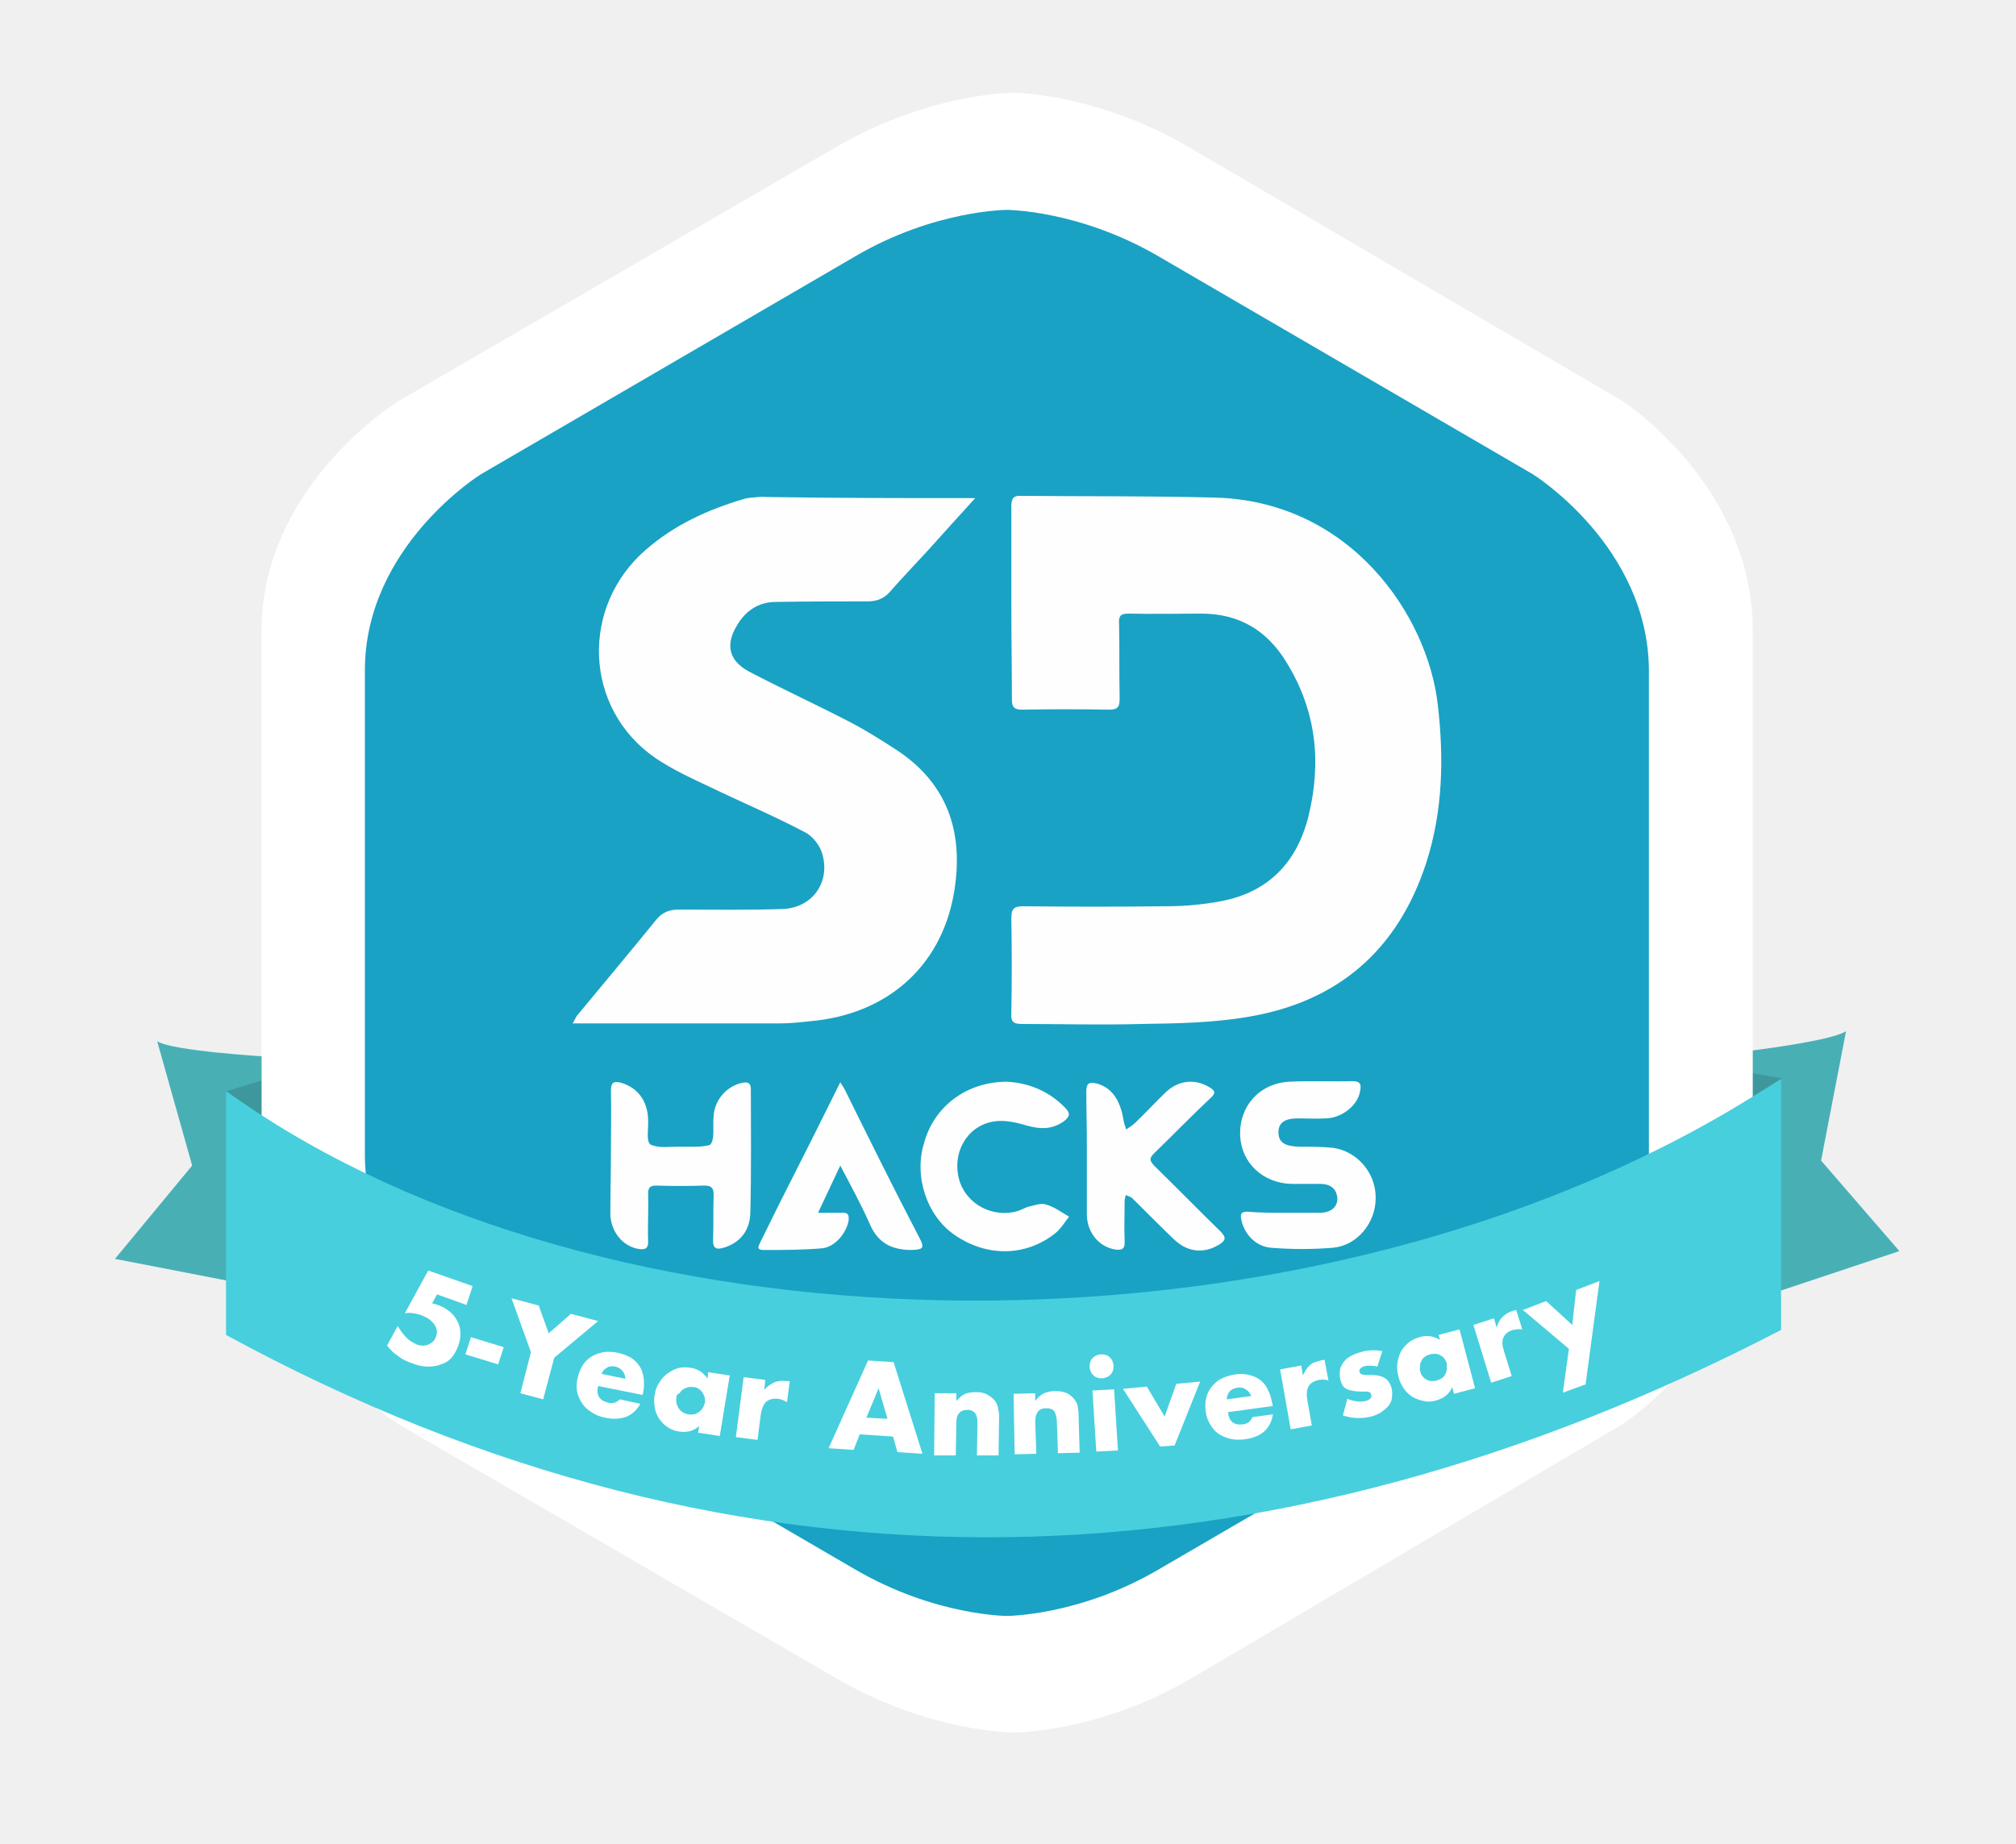
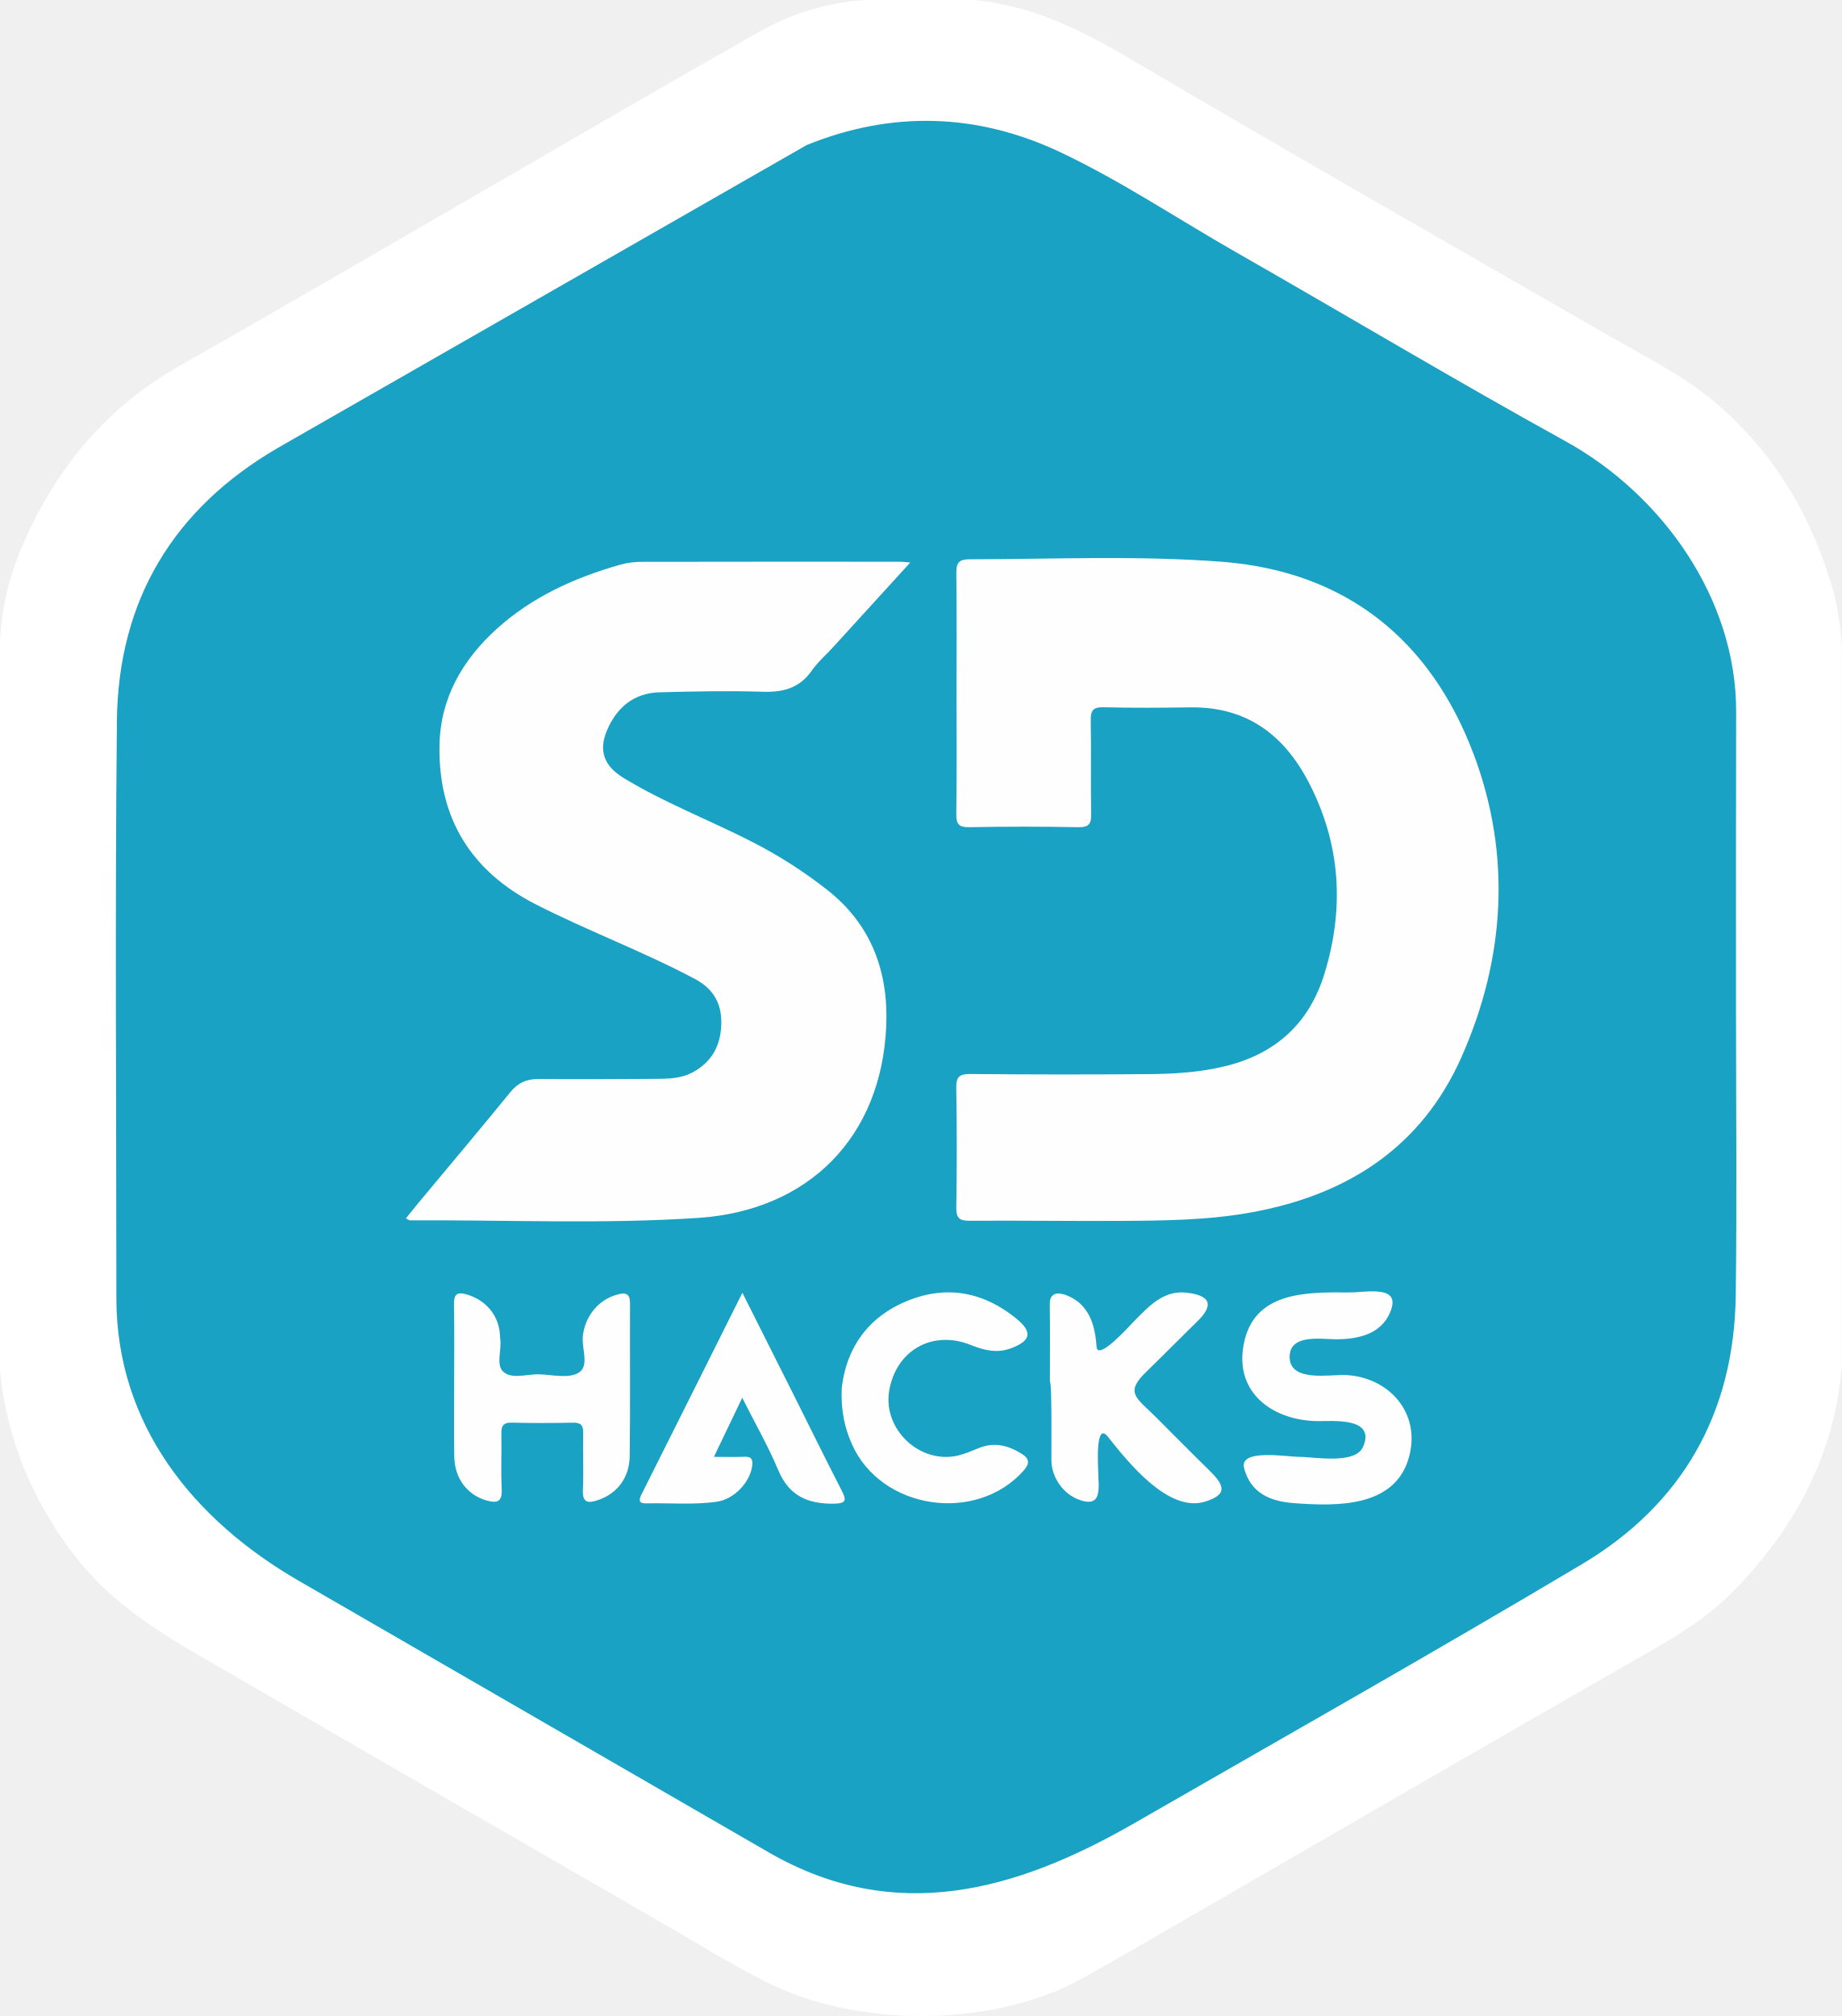
- <svg xmlns="http://www.w3.org/2000/svg" version="1.1" id="Layer_1" x="0px" y="0px" viewBox="0 0 363 332" style="enable-background:new 0 0 363 332;" xml:space="preserve">
-   <style type="text/css">
- 	.st0{fill:#48B0B5;}
- 	.st1{fill:#3E979C;}
- 	.st2{display:none;fill:#47CFDD;}
- 	.st3{fill:#FFFFFF;}
- 	.st4{fill:#19A2C4;}
- 	.st5{fill:#FEFEFE;}
- 	.st6{fill:#47CFDD;}
- </style>
+ <svg xmlns="http://www.w3.org/2000/svg" version="1.1" id="Layer_1" x="0px" y="0px" width="308.002px" height="337.149px" viewBox="0 0.501 308.002 337.149" enable-background="new 0 0.501 308.002 337.149" xml:space="preserve">
  <g>
-     <g id="XMLID_15_">
-       <path class="st0" d="M327.9,209l14.1,16.3l-21.3,7.1C315,225,320,206,320,196l-5.4-2.9l-0.1-3.8c0,0,15.2-1.8,17.9-3.6L327.9,209z    " />
-       <path class="st1" d="M320.8,194.2c-0.8,2.8-3.8,4.8-6.1,3.9l-0.1-5L320.8,194.2z" />
-       <path class="st0" d="M48.4,190.3v3.9L44,201l-3.2,29.6l-20.1-3.9l13.9-16.8l-6.3-22.4C31,189.3,48.4,190.3,48.4,190.3z" />
-       <path class="st1" d="M48.4,194.2v7.4c-2.4,2.4-6.4,0.4-7.6-5.1L48.4,194.2z" />
-       <path class="st2" d="M314.6,198.1c-77.5,47.5-196.8,47.6-266.3,3.5c-2.6-1.6-5.1-3.4-7.6-5.1v34.2v9.7    c93.5,50.9,188.7,46.5,280-0.9c0-2.1,0-4.5,0-7c0-12.3,0-28.2,0-38.2C318.8,195.5,316.7,196.8,314.6,198.1z" />
-     </g>
-     <path class="st3" d="M292.1,72.2l-78.2-45.8c-16.7-9.7-31.5-9.7-31.5-9.7c0,0-15,0-31.7,9.7L71.8,72.2c0,0-24.7,15.1-24.7,41.4   v101.5c0,26.2,24.7,41.4,24.7,41.4l78.9,45.8c16.7,9.7,31.8,9.7,31.9,9.7c0,0,15.2,0,31.8-9.7l77.7-45.8c0,0,23.5-15.1,23.5-41.4   V113.6C315.6,87.3,292.1,72.2,292.1,72.2z" />
-     <g>
-       <polygon class="st4" points="181.3,291 181.3,291 181.3,291   " />
-       <path class="st4" d="M65.7,207.9c0,22.5,20.9,35.5,20.9,35.5l67.5,39.3c14.3,8.3,27.2,8.3,27.2,8.3c0,0,13,0,27.2-8.3l67.5-39.3    c0,0,21-13,20.9-35.5v-87c0-22.5-20.9-35.5-20.9-35.5l-67.5-39.3c-14.3-8.3-27.2-8.3-27.2-8.3c0,0-13,0-27.2,8.3L86.6,85.4    c0,0-21,13-20.9,35.5V207.9z" />
-     </g>
-     <g>
-       <path class="st5" d="M182.1,108.6c0-5.8,0-11.6,0-17.4c0-1.5,0.4-2,1.9-1.9c11.5,0.1,23,0,34.5,0.3c24.6,0.5,38.6,21.2,40.4,37.4    c1.1,9.6,0.9,19.1-2.1,28.4c-5.1,15.7-15.9,25-32,27.7c-6.3,1.1-12.8,1.2-19.2,1.3c-7.2,0.2-14.4,0-21.7,0c-1.6,0-1.9-0.6-1.8-2    c0.1-5.7,0.1-11.3,0-17c0-1.7,0.4-2.2,2.1-2.2c8.6,0.1,17.2,0.1,25.8,0c3.3,0,6.6-0.3,9.8-0.9c8.5-1.6,13.7-6.9,15.8-15.3    c2.4-9.8,1.4-19.1-4-27.8c-3.5-5.7-8.5-8.7-15.3-8.7c-4.4,0-8.7,0.1-13.1,0c-1.5,0-1.8,0.5-1.7,1.9c0.1,4.4,0,8.9,0.1,13.3    c0,1.5-0.2,2.1-1.9,2.1c-5.2-0.1-10.4-0.1-15.7,0c-1.4,0-1.8-0.5-1.8-1.8C182.2,120.2,182.1,114.4,182.1,108.6z" />
-       <path class="st5" d="M175.6,89.7c-3.1,3.4-5.8,6.4-8.5,9.4c-2.3,2.5-4.6,4.9-6.8,7.4c-1.1,1.3-2.4,1.8-4.1,1.8    c-5.5,0-11,0-16.5,0.1c-3.2,0-5.6,1.7-7.1,4.4c-2,3.4-1.3,6.2,2.2,8.1c5.9,3.1,12,5.9,18,9c3.1,1.6,6.1,3.5,9,5.4    c9.3,6.3,11.8,15.4,9.9,25.9c-2.4,13-12.1,21.5-25.8,22.7c-1.8,0.2-3.7,0.4-5.6,0.4c-12.3,0-24.6,0-37.2,0c0.4-0.6,0.5-1,0.8-1.4    c4.7-5.7,9.5-11.4,14.2-17.2c1.1-1.4,2.4-1.9,4.1-1.9c6.2,0,12.4,0.1,18.7-0.1c5.3-0.2,8.6-4.7,7.2-9.8c-0.4-1.6-1.8-3.4-3.3-4.1    c-5.5-2.9-11.2-5.3-16.8-8c-3.4-1.6-6.9-3.2-10-5.3c-12.9-8.9-13.6-27.3-1.6-37.6c5.1-4.4,11-7.1,17.4-9c0.9-0.3,1.8-0.3,2.8-0.4    c0.5-0.1,1,0,1.5,0C150.3,89.7,162.6,89.7,175.6,89.7z" />
-       <path class="st5" d="M110,207.4c0-3.6,0.1-7.3,0-10.9c0-1.5,0.4-1.9,1.9-1.5c2.9,0.9,4.7,3.2,4.8,6.6c0.1,1.6-0.4,3.8,0.4,4.5    c1.5,0.7,3.1,0.4,4.7,0.4c0.1,0,0.9,0,1,0c1.9,0,3.5,0.1,5-0.3c1-0.8,0.5-3.5,0.7-5.3c0.2-2.9,2.4-5.3,5.1-5.9    c1.1-0.2,1.6,0,1.6,1.2c0,7.4,0.1,14.9-0.1,22.3c-0.1,2.9-1.6,5.1-4.5,6.1c-1.5,0.5-2.3,0.4-2.2-1.5c0.1-2.6,0-5.3,0.1-7.9    c0-1.3-0.4-1.7-1.7-1.7c-2.9,0.1-5.7,0.1-8.6,0c-1.1,0-1.5,0.3-1.5,1.5c0.1,2.8-0.1,5.6,0,8.4c0.1,1.5-0.6,1.7-1.8,1.5    c-2.8-0.5-4.9-3.1-5-6.2C109.9,214.9,110,211.2,110,207.4C110,207.4,110,207.4,110,207.4z" />
-       <path class="st5" d="M231.2,218.4c2.1,0,4.3,0,6.4,0c2.1,0,3.3-1.1,3.2-2.7c-0.2-1.8-1.4-2.5-3.1-2.5c-1.7,0-3.4,0-5.1,0    c-5.2-0.1-9.1-3.8-9.3-8.7c-0.2-5.3,3.5-9.4,8.8-9.7c3.8-0.2,7.6,0,11.4-0.1c1.6,0,1.6,0.7,1.4,1.8c-0.4,2.5-3.2,4.8-6.1,4.9    c-1.7,0.1-3.4,0-5.1,0c-2.4,0-3.5,0.8-3.5,2.5c0,1.8,1.1,2.5,3.6,2.6c2.1,0,4.2,0,6.2,0.2c4.4,0.6,7.8,4.6,7.7,9.1    c0,4.4-3.3,8.5-7.7,8.9c-3.7,0.3-7.4,0.3-11.1,0c-2.8-0.2-4.9-2.5-5.4-5.1c-0.2-1,0-1.4,1.1-1.4    C226.7,218.4,229,218.4,231.2,218.4z" />
-       <path class="st5" d="M195.7,206.1c0-3.2-0.1-6.4-0.1-9.6c0-1.4,0.5-1.7,1.8-1.4c2.7,0.7,4.3,2.9,4.9,6.6c0.1,0.6,0.3,1.2,0.5,1.7    c0.5-0.4,1.1-0.7,1.5-1.1c1.9-1.8,3.7-3.8,5.6-5.6c2.2-2.1,5.1-2.5,7.7-1c1.1,0.6,1.5,1.1,0.3,2.1c-3.4,3.2-6.7,6.6-10.1,9.9    c-0.9,0.9-0.8,1.3,0,2.2c4,3.9,7.9,7.9,11.9,11.8c1.2,1.2,1,1.7-0.3,2.5c-2.7,1.6-5.6,1.3-8-1c-2.5-2.4-5-4.9-7.5-7.4    c-0.3-0.3-0.8-0.4-1.2-0.6c-0.1,0.4-0.2,0.8-0.2,1.2c0,2.4-0.1,4.7,0,7.1c0.1,1.5-0.6,1.7-1.8,1.5c-2.8-0.5-4.9-3-5-6.1    C195.7,214.5,195.7,210.3,195.7,206.1C195.6,206.1,195.7,206.1,195.7,206.1z" />
-       <path class="st5" d="M181.3,194.8c3.8,0.2,7.5,1.6,10.5,4.7c1,1,0.8,1.6-0.2,2.4c-2.1,1.5-4.2,1.5-6.7,0.8c-2-0.6-4.2-1.1-6.2-0.7    c-4.7,0.9-7.3,5.7-6,10.4c1.2,4.4,6,7,10.5,5.7c0.7-0.2,1.3-0.6,2-0.8c1-0.2,2.2-0.7,3.1-0.4c1.5,0.4,2.8,1.4,4.2,2.2    c-0.8,1-1.5,2.2-2.5,3c-5.3,4.2-12.3,4.3-18.1,0.3c-5-3.4-7.4-10.6-5.5-16.6C168.2,199.2,174.1,194.8,181.3,194.8z" />
-       <path class="st5" d="M151.3,209.9c-1.4,3-2.7,5.7-4,8.5c1.6,0,3,0,4.3,0c1.1-0.1,1.3,0.4,1.2,1.4c-0.4,2.3-2.5,4.8-4.8,5    c-3.5,0.3-7,0.3-10.5,0.3c-1.6,0-0.7-1-0.5-1.6c2.3-4.7,4.7-9.5,7.1-14.2c2.4-4.7,4.7-9.4,7.2-14.4c0.4,0.6,0.7,1.1,0.9,1.5    c4.4,8.9,8.8,17.8,13.4,26.6c1,1.9,0.4,2-1.4,2.1c-3.6,0-6.1-1.2-7.6-4.7C155.1,217,153.3,213.7,151.3,209.9z" />
-     </g>
-     <path class="st6" d="M314.6,198.1c-77.5,47.5-196.8,47.6-266.3,3.5c-2.6-1.6-5.1-3.4-7.6-5.1v34.2v9.7   c93.5,50.9,188.7,46.5,280-0.9c0-2.1,0-4.5,0-7c0-12.3,0-28.2,0-38.2C318.8,195.5,316.7,196.8,314.6,198.1z" />
-     <g>
-       <path class="st3" d="M84,235l-5.3-1.9l-0.9,1.6c0.3,0.1,0.5,0.1,0.7,0.2s0.4,0.1,0.6,0.2c0.8,0.3,1.4,0.7,2,1.2    c0.6,0.5,1,1.1,1.3,1.7c0.3,0.6,0.5,1.3,0.5,2.1c0,0.8-0.1,1.5-0.4,2.3c-0.3,0.8-0.7,1.5-1.2,2.1c-0.5,0.6-1.2,1-1.9,1.2    c-0.7,0.3-1.5,0.4-2.4,0.4c-0.9,0-1.8-0.2-2.8-0.6c-0.9-0.3-1.8-0.7-2.5-1.3c-0.8-0.5-1.4-1.1-2-1.9l1.9-3.5    c0.5,0.8,1,1.5,1.6,2.1c0.6,0.6,1.2,0.9,1.8,1.2c0.8,0.3,1.5,0.3,2.2,0c0.6-0.3,1.1-0.7,1.3-1.4c0.3-0.8,0.2-1.5-0.3-2.2    c-0.5-0.7-1.2-1.2-2.2-1.6c-0.5-0.2-0.9-0.3-1.5-0.4s-1.1-0.1-1.6,0l4.2-7.7l8,2.8L84,235z" />
-       <path class="st3" d="M84.8,240.8l5.9,1.8l-1,3.1l-5.9-1.8L84.8,240.8z" />
-       <path class="st3" d="M95.6,243.5l-3.5-9.7l4.9,1.3l1.8,5l4-3.5l4.9,1.3l-7.9,6.6l-2,7.5l-4.1-1.1L95.6,243.5z" />
-       <path class="st3" d="M107.7,249.6c-0.4,1.6,0.2,2.6,1.8,3c0.8,0.2,1.5,0,2.1-0.6l3.7,0.8c-1.3,2.3-3.4,3.1-6.4,2.5    c-0.9-0.2-1.7-0.5-2.4-1c-0.7-0.4-1.3-1-1.7-1.6s-0.7-1.3-0.9-2.1c-0.1-0.8-0.1-1.6,0.1-2.4c0.2-0.9,0.5-1.7,0.9-2.3    c0.4-0.7,1-1.2,1.6-1.6s1.3-0.6,2.1-0.8c0.8-0.1,1.7-0.1,2.6,0.1c0.9,0.2,1.7,0.5,2.4,0.9c0.7,0.4,1.2,1,1.6,1.6    c0.4,0.6,0.6,1.3,0.7,2.1c0.1,0.8,0.1,1.7-0.1,2.6l-0.1,0.4L107.7,249.6z M112.6,248.3c0-0.6-0.2-1-0.5-1.4    c-0.3-0.4-0.8-0.7-1.3-0.8c-0.6-0.1-1.1-0.1-1.5,0.2c-0.4,0.2-0.8,0.6-1,1.1L112.6,248.3z" />
-       <path class="st3" d="M127.5,247.1l3.9,0.6l-1.8,10.9l-3.9-0.6l0.2-1.2c-1,0.9-2.2,1.2-3.6,1c-0.8-0.1-1.5-0.4-2.1-0.8    s-1.1-0.9-1.5-1.5s-0.7-1.3-0.8-2s-0.2-1.5,0-2.4c0.1-0.8,0.4-1.5,0.8-2.1c0.4-0.7,0.9-1.2,1.4-1.6c0.6-0.4,1.2-0.8,1.9-1    s1.5-0.2,2.3-0.1c1.4,0.2,2.4,0.9,3.1,2L127.5,247.1z M121.8,251.7c-0.1,0.4,0,0.7,0,1c0.1,0.3,0.2,0.6,0.4,0.9    c0.2,0.3,0.4,0.5,0.7,0.7c0.3,0.2,0.6,0.3,1,0.4c0.3,0.1,0.7,0,1,0s0.6-0.2,0.9-0.4c0.3-0.2,0.5-0.4,0.7-0.7    c0.2-0.3,0.3-0.6,0.4-0.9c0.1-0.3,0-0.7,0-1c-0.1-0.3-0.2-0.6-0.4-0.9c-0.2-0.3-0.4-0.5-0.7-0.7c-0.3-0.2-0.6-0.3-0.9-0.3    c-0.4-0.1-0.7,0-1,0c-0.3,0.1-0.6,0.2-0.9,0.4c-0.3,0.2-0.5,0.4-0.6,0.7C121.9,251,121.8,251.3,121.8,251.7z" />
-       <path class="st3" d="M133.9,248l3.9,0.5l-0.2,1.8c0.5-0.6,1.1-1,1.7-1.3c0.6-0.3,1.4-0.4,2.2-0.3c0.1,0,0.2,0,0.3,0    c0.1,0,0.3,0,0.4,0.1l-0.5,3.7c-0.5-0.3-1-0.5-1.6-0.6c-0.9-0.1-1.6,0.1-2.1,0.5s-0.8,1.2-1,2.2l-0.6,4.7l-3.9-0.5L133.9,248z" />
-       <path class="st3" d="M160.8,258.7l-6-0.4l-1.1,2.8l-4.5-0.3l7.1-15.8l4.6,0.3l5.2,16.5l-4.5-0.3L160.8,258.7z M159.8,255.5    l-1.6-5.5l-2.2,5.3L159.8,255.5z" />
-       <path class="st3" d="M168.3,250.9l3.9,0l0,1.4c0.5-0.6,1.1-1.1,1.6-1.3c0.5-0.2,1.2-0.3,1.9-0.3c0.8,0,1.4,0.1,2,0.4    c0.5,0.3,1,0.6,1.4,1.1c0.3,0.4,0.5,0.8,0.6,1.3c0.1,0.5,0.2,1,0.2,1.6l-0.1,7l-3.9,0l0.1-5.6c0-0.5,0-1-0.1-1.3    c-0.1-0.3-0.2-0.6-0.4-0.8c-0.2-0.2-0.4-0.3-0.6-0.4s-0.4-0.1-0.7-0.1c-0.7,0-1.2,0.2-1.5,0.6c-0.4,0.4-0.5,1-0.5,1.7l-0.1,5.9    l-3.9,0L168.3,250.9z" />
-       <path class="st3" d="M182.5,251l3.9-0.1l0,1.4c0.5-0.7,1-1.1,1.6-1.4c0.5-0.2,1.2-0.4,1.9-0.4c0.8,0,1.4,0.1,2,0.3s1,0.6,1.4,1    c0.3,0.4,0.6,0.8,0.7,1.2c0.1,0.5,0.2,1,0.2,1.6l0.2,7l-3.9,0.1l-0.2-5.6c0-0.5-0.1-1-0.2-1.3c-0.1-0.3-0.2-0.6-0.4-0.8    c-0.2-0.2-0.4-0.3-0.6-0.3c-0.2-0.1-0.4-0.1-0.7-0.1c-0.7,0-1.2,0.2-1.5,0.6c-0.3,0.4-0.5,1-0.5,1.7l0.2,5.9l-3.9,0.1L182.5,251z" />
-       <path class="st3" d="M196.2,246.2c0-0.3,0-0.6,0.1-0.9s0.2-0.5,0.4-0.7s0.4-0.4,0.7-0.5c0.3-0.1,0.5-0.2,0.8-0.2    c0.3,0,0.6,0,0.9,0.1c0.3,0.1,0.5,0.2,0.7,0.4c0.2,0.2,0.4,0.4,0.5,0.7c0.1,0.3,0.2,0.5,0.2,0.8c0,0.3,0,0.6-0.1,0.9    c-0.1,0.3-0.2,0.5-0.4,0.7c-0.2,0.2-0.4,0.4-0.7,0.5c-0.3,0.1-0.5,0.2-0.8,0.2c-0.3,0-0.6,0-0.9-0.1s-0.5-0.2-0.7-0.4    s-0.4-0.4-0.5-0.7C196.3,246.8,196.2,246.5,196.2,246.2z M200.6,250.2l0.7,11l-3.9,0.2l-0.7-11L200.6,250.2z" />
-       <path class="st3" d="M206.5,249.7l3.2,5.4l2.1-5.9l4.3-0.4l-4.6,11.5l-2.6,0.2l-6.7-10.4L206.5,249.7z" />
-       <path class="st3" d="M221.1,254.3c0.2,1.7,1.1,2.4,2.7,2.2c0.8-0.1,1.4-0.5,1.7-1.3l3.7-0.5c-0.4,2.6-2.1,4.1-5.1,4.5    c-0.9,0.1-1.8,0.1-2.6-0.1c-0.8-0.2-1.5-0.5-2.1-0.9c-0.6-0.4-1.1-1-1.5-1.7c-0.4-0.7-0.7-1.4-0.8-2.3c-0.1-0.9-0.1-1.7,0.1-2.5    c0.2-0.8,0.5-1.4,1-2c0.5-0.6,1-1.1,1.7-1.4c0.7-0.4,1.5-0.6,2.5-0.8c0.9-0.1,1.8-0.1,2.5,0.1c0.8,0.2,1.5,0.5,2,0.9    s1.1,1,1.4,1.8c0.4,0.7,0.6,1.6,0.8,2.5l0.1,0.4L221.1,254.3z M225.3,251.4c-0.2-0.5-0.5-0.9-1-1.2c-0.4-0.3-0.9-0.4-1.5-0.3    c-0.6,0.1-1.1,0.3-1.4,0.7c-0.3,0.4-0.5,0.8-0.5,1.4L225.3,251.4z" />
-       <path class="st3" d="M230.5,246.6l3.8-0.7l0.3,1.8c0.3-0.7,0.7-1.3,1.2-1.8c0.5-0.5,1.2-0.7,2-0.9c0.1,0,0.2,0,0.3-0.1    c0.1,0,0.3,0,0.4,0l0.7,3.7c-0.6-0.2-1.1-0.2-1.7-0.1c-0.9,0.2-1.5,0.5-1.9,1.2c-0.3,0.6-0.4,1.4-0.2,2.4l0.8,4.6l-3.8,0.7    L230.5,246.6z" />
-       <path class="st3" d="M248,246.1c-0.8-0.2-1.5-0.2-2.2-0.1c-0.3,0.1-0.6,0.2-0.8,0.4c-0.2,0.2-0.3,0.4-0.2,0.6    c0,0.1,0.1,0.2,0.1,0.3c0.1,0.1,0.1,0.1,0.3,0.2c0.1,0,0.3,0.1,0.6,0.1c0.2,0,0.6,0,1,0c1.1,0,2,0.2,2.6,0.6    c0.6,0.4,1,1.1,1.2,1.9c0.1,0.6,0.1,1.2,0,1.8c-0.1,0.6-0.4,1.1-0.8,1.5c-0.4,0.4-0.9,0.8-1.4,1.1c-0.6,0.3-1.3,0.6-2,0.7    c-1.5,0.3-3,0.2-4.6-0.3l0.8-3c1.2,0.5,2.3,0.6,3.3,0.4c0.3-0.1,0.6-0.2,0.8-0.4c0.2-0.2,0.3-0.4,0.2-0.7c0-0.1-0.1-0.3-0.1-0.3    s-0.1-0.2-0.3-0.2c-0.1-0.1-0.3-0.1-0.5-0.1c-0.2,0-0.5,0-0.9,0c-1.2,0-2.1-0.2-2.7-0.5s-0.9-1-1.1-1.8c-0.1-0.6-0.1-1.2,0-1.7    s0.4-1,0.7-1.4c0.3-0.4,0.8-0.8,1.4-1.1c0.6-0.3,1.2-0.5,1.9-0.7c1.2-0.3,2.4-0.3,3.6-0.1L248,246.1z" />
-       <path class="st3" d="M259,240.4l3.8-1l2.8,10.6l-3.8,1l-0.3-1.2c-0.5,1.2-1.5,2-2.9,2.4c-0.8,0.2-1.5,0.3-2.2,0.1    c-0.7-0.1-1.4-0.4-2-0.7c-0.6-0.4-1.2-0.9-1.6-1.5s-0.8-1.3-1-2.2c-0.2-0.8-0.3-1.5-0.2-2.3c0.1-0.8,0.3-1.5,0.6-2.1    c0.3-0.6,0.8-1.2,1.4-1.7s1.3-0.8,2-1c1.3-0.4,2.6-0.2,3.7,0.5L259,240.4z M255.7,246.9c0.1,0.3,0.2,0.7,0.4,0.9s0.4,0.5,0.7,0.6    c0.3,0.2,0.6,0.3,0.9,0.3c0.3,0,0.7,0,1-0.1c0.3-0.1,0.6-0.2,0.9-0.4c0.3-0.2,0.5-0.4,0.6-0.7c0.2-0.3,0.3-0.6,0.3-0.9s0-0.7,0-1    s-0.2-0.6-0.4-0.9s-0.5-0.5-0.7-0.6c-0.3-0.2-0.6-0.3-0.9-0.3c-0.3,0-0.7,0-1,0.1c-0.3,0.1-0.7,0.2-0.9,0.4    c-0.3,0.2-0.5,0.4-0.6,0.7c-0.2,0.3-0.3,0.6-0.3,0.9S255.6,246.6,255.7,246.9z" />
-       <path class="st3" d="M265.3,238.6l3.7-1.2l0.5,1.7c0.2-0.8,0.5-1.4,1-1.9c0.5-0.5,1.1-0.9,1.8-1.1c0.1,0,0.2-0.1,0.3-0.1    c0.1,0,0.3-0.1,0.4-0.1l1.1,3.5c-0.6-0.1-1.1,0-1.7,0.1c-0.9,0.3-1.4,0.7-1.7,1.4c-0.3,0.6-0.2,1.5,0.1,2.4l1.4,4.5l-3.7,1.2    L265.3,238.6z" />
-       <path class="st3" d="M282.5,242.9l-8.3-7l4.2-1.6l4.7,4.3l0.7-6.3l4.2-1.6l-2.5,18.6l-4.1,1.5L282.5,242.9z" />
-     </g>
+     <path fill="#FFFFFF" d="M144.886,0.501c5.995,0,11.99,0,17.987,0c9.331,0.868,17.501,4.78,25.44,9.454   c26.818,15.788,53.833,31.235,80.816,46.74c6.121,3.517,12.504,6.675,17.916,11.311c9.709,8.315,15.907,18.848,19.428,31.048   c0.929,3.215,1.301,6.507,1.529,9.832c-0.004,39.907-0.004,79.805,0,119.697c-1.101,15.143-7.881,27.612-18.355,38.227   c-5.067,5.139-11.444,8.532-17.646,12.092c-19.977,11.46-39.914,22.984-59.85,34.517c-10.291,5.952-20.557,11.948-30.905,17.799   c-15.014,8.488-38.145,8.452-53.381,0.625c-6.138-3.155-12.007-6.795-17.981-10.242c-23.256-13.42-46.528-26.81-69.744-40.294   c-9.973-5.791-19.951-10.898-27.256-20.135C5.632,252.004,1.092,241.252,0,229.66c0-40.44,0-80.88,0-121.32   c0.15-5.871,1.514-11.456,3.855-16.834c5.545-12.734,13.946-22.89,26.17-29.824c17.803-10.102,35.488-20.414,53.203-30.67   c14.546-8.42,29.061-16.899,43.69-25.173C132.468,2.699,138.479,0.878,144.886,0.501C150.881,0.501,138.479,0.878,144.886,0.501   C150.881,0.501,138.479,0.878,144.886,0.501z" />
+     <path fill="#19A2C4" d="M134.888,24.762c14.263-5.796,28.591-5.366,42.505,1.234c10.15,4.813,19.503,11.095,29.245,16.658   c18.408,10.512,36.602,21.399,55.156,31.643c16.124,8.904,28.568,26.291,28.523,45.222c-0.044,16.558-0.022,33.116-0.022,49.674   c0,15.976,0.164,31.953-0.043,47.926c-0.254,19.657-8.896,34.952-25.716,44.97c-24.781,14.759-49.896,28.956-74.898,43.339   c-19.705,11.324-39.931,17.073-61.074,4.867c-26.203-15.128-52.388-30.286-78.587-45.417   c-17.564-10.145-30.515-26.035-30.515-47.258c-0.001-32.2-0.246-64.403,0.09-96.601c0.209-20.094,9.429-35.432,26.861-45.586   L134.888,24.762z" />
+     <path fill="#FEFEFE" d="M159.952,116.367c0-6.656,0.044-13.311-0.031-19.966c-0.02-1.641,0.324-2.365,2.159-2.368   c14.061-0.017,28.143-0.659,42.17,0.409c20.948,1.595,35.061,13.201,42.213,32.292c6.282,16.77,5.249,34.032-2.061,50.523   c-6.685,15.083-19.003,23.004-34.882,25.952c-7.485,1.391-15.061,1.431-22.63,1.472c-8.239,0.043-16.479-0.083-24.721-0.024   c-1.72,0.012-2.284-0.432-2.257-2.214c0.101-6.654,0.108-13.311-0.004-19.965c-0.034-1.868,0.478-2.383,2.357-2.365   c9.988,0.094,19.979,0.103,29.97,0.018c4.315-0.039,8.622-0.313,12.857-1.379c8.375-2.106,13.886-7.225,16.396-15.453   c3.347-10.961,2.707-21.632-2.621-31.912c-4.177-8.058-10.463-12.719-19.847-12.589c-4.826,0.067-9.659,0.108-14.48-0.02   c-1.859-0.05-2.177,0.649-2.145,2.299c0.096,5.157-0.026,10.316,0.07,15.473c0.029,1.644-0.281,2.326-2.136,2.29   c-6.075-0.12-12.155-0.114-18.23-0.002c-1.803,0.033-2.21-0.55-2.187-2.257C160.007,129.844,159.952,123.104,159.952,116.367z" />
+     <path fill="#FEFEFE" d="M152.212,94.575c-4.567,5.012-8.757,9.612-12.951,14.208c-1.178,1.29-2.532,2.454-3.521,3.875   c-2.045,2.939-4.786,3.639-8.211,3.529c-5.736-0.185-11.487-0.058-17.229,0.091c-4.282,0.111-7.15,2.515-8.779,6.317   c-1.494,3.491-0.485,6.036,2.773,8.02c6.835,4.159,14.316,7.016,21.416,10.644c4.457,2.277,8.643,4.943,12.588,8.037   c7.465,5.855,10.299,13.797,9.898,22.861c-0.82,18.506-12.954,30.79-31.423,32.021c-16.046,1.069-32.12,0.318-48.181,0.411   c-0.137,0.001-0.274-0.12-0.72-0.329c0.694-0.858,1.331-1.671,1.991-2.462c5.159-6.205,10.364-12.369,15.456-18.627   c1.281-1.574,2.716-2.234,4.707-2.22c6.495,0.051,12.989,0.013,19.483-0.024c2.158-0.013,4.32-0.019,6.316-1.093   c3.163-1.701,4.645-4.379,4.783-7.896c0.138-3.487-1.221-6.027-4.394-7.714c-8.666-4.608-17.884-8.026-26.618-12.48   c-10.831-5.522-16.301-14.396-16.109-26.521c0.126-7.935,3.822-14.355,9.61-19.583c5.923-5.348,13.021-8.543,20.617-10.705   c1.185-0.336,2.464-0.474,3.7-0.477c14.405-0.031,28.81-0.02,43.214-0.016C150.942,94.443,151.254,94.494,152.212,94.575z" />
+     <path fill="#FEFEFE" d="M75.943,231.418c-0.003-4.239,0.054-8.479-0.03-12.718c-0.033-1.728,0.46-2.223,2.181-1.706   c2.938,0.882,5.02,3.11,5.453,6.144c0.059,0.41,0.039,0.831,0.1,1.24c0.28,1.878-0.755,4.361,0.499,5.515   c1.439,1.323,3.967,0.381,6.017,0.446c2.24,0.073,4.969,0.741,6.603-0.271c1.864-1.155,0.434-4.095,0.706-6.242   c0.412-3.268,2.598-5.949,5.717-6.82c1.496-0.417,2.176-0.162,2.168,1.536c-0.04,8.478,0.057,16.959-0.056,25.437   c-0.05,3.722-2.126,6.312-5.292,7.391c-1.694,0.577-2.64,0.462-2.542-1.739c0.139-3.152-0.012-6.317,0.056-9.475   c0.027-1.283-0.395-1.759-1.708-1.732c-3.41,0.068-6.823,0.088-10.23-0.008c-1.535-0.041-1.771,0.662-1.746,1.95   c0.062,3.074-0.095,6.157,0.058,9.225c0.11,2.209-0.932,2.304-2.569,1.833c-3.189-0.917-5.295-3.663-5.363-7.288   C75.885,239.898,75.946,235.658,75.943,231.418z" />
+     <path fill="#FEFEFE" d="M217.208,244.137c2.522-0.001,9.408,1.331,10.722-1.663c2.173-4.949-4.95-4.301-7.46-4.311   c-7.39-0.029-14.039-4.53-12.514-12.773c1.64-8.867,10.325-8.812,17.545-8.745c2.961,0.027,8.945-1.397,6.963,3.318   c-1.565,3.721-5.468,4.52-9.063,4.512c-2.531-0.006-7.847-0.948-7.744,3.063c0.107,4.164,6.793,2.79,9.384,2.918   c7.119,0.351,12.519,6.199,10.621,13.544c-2.236,8.659-12.095,8.416-19.281,7.883c-3.972-0.294-7.246-1.664-8.343-5.855   C207.169,242.72,215.219,244.138,217.208,244.137C219.703,244.136,214.628,244.138,217.208,244.137z" />
+     <path fill="#FEFEFE" d="M175.565,231.563c0-4.322,0.044-8.644-0.021-12.965c-0.046-3.227,3.802-1.297,5.1-0.068   c2.01,1.903,2.54,4.575,2.726,7.201c0.179,2.525,5.751-3.759,6.268-4.277c2.447-2.452,4.878-5.187,8.692-4.778   c4.245,0.455,4.606,2.153,1.909,4.784c-2.856,2.787-5.649,5.637-8.516,8.412c-3.654,3.536-1.794,4.298,1.471,7.531   c2.954,2.925,5.846,5.911,8.83,8.806c2.533,2.458,3.605,4.177-0.562,5.435c-6.118,1.847-12.869-6.657-16.192-10.858   c-2.114-2.672-1.639,4.786-1.64,5.331c-0.008,2.764,0.961,6.665-3.107,5.225c-2.724-0.964-4.65-3.696-4.709-6.575   C175.787,243.412,175.934,231.563,175.565,231.563C175.565,227.241,175.641,231.563,175.565,231.563z" />
+     <path fill="#FEFEFE" d="M140.753,232.64c0.736-6.511,4.229-11.854,11.008-14.601c6.569-2.663,12.73-1.477,18.203,2.988   c2.736,2.232,2.446,3.695-0.884,4.95c-2.316,0.872-4.499,0.36-6.746-0.544c-6.392-2.571-12.472,0.874-13.637,7.602   c-1.125,6.498,5.14,12.414,11.563,10.869c1.201-0.289,2.347-0.812,3.504-1.265c2.563-1.007,4.877-0.398,7.101,0.999   c1.319,0.826,1.325,1.651,0.304,2.803c-7.934,8.938-23.863,6.515-28.706-4.41C141.242,239.277,140.593,236.382,140.753,232.64z" />
+     <path fill="#FEFEFE" d="M124.142,216.696c2.979,5.932,5.811,11.564,8.636,17.2c2.642,5.274,5.24,10.571,7.938,15.816   c0.815,1.585,0.91,2.233-1.266,2.261c-4.326,0.054-7.489-1.273-9.292-5.568c-1.691-4.03-3.88-7.852-6.042-12.148   c-1.644,3.43-3.101,6.47-4.736,9.883c1.905,0,3.523,0.049,5.135-0.016c1.187-0.046,1.4,0.52,1.265,1.533   c-0.372,2.79-3.069,5.595-5.943,5.996c-3.892,0.544-7.813,0.172-11.72,0.268c-1.274,0.033-1.366-0.467-0.838-1.518   C112.869,239.275,118.428,228.13,124.142,216.696z" />
  </g>
</svg>
